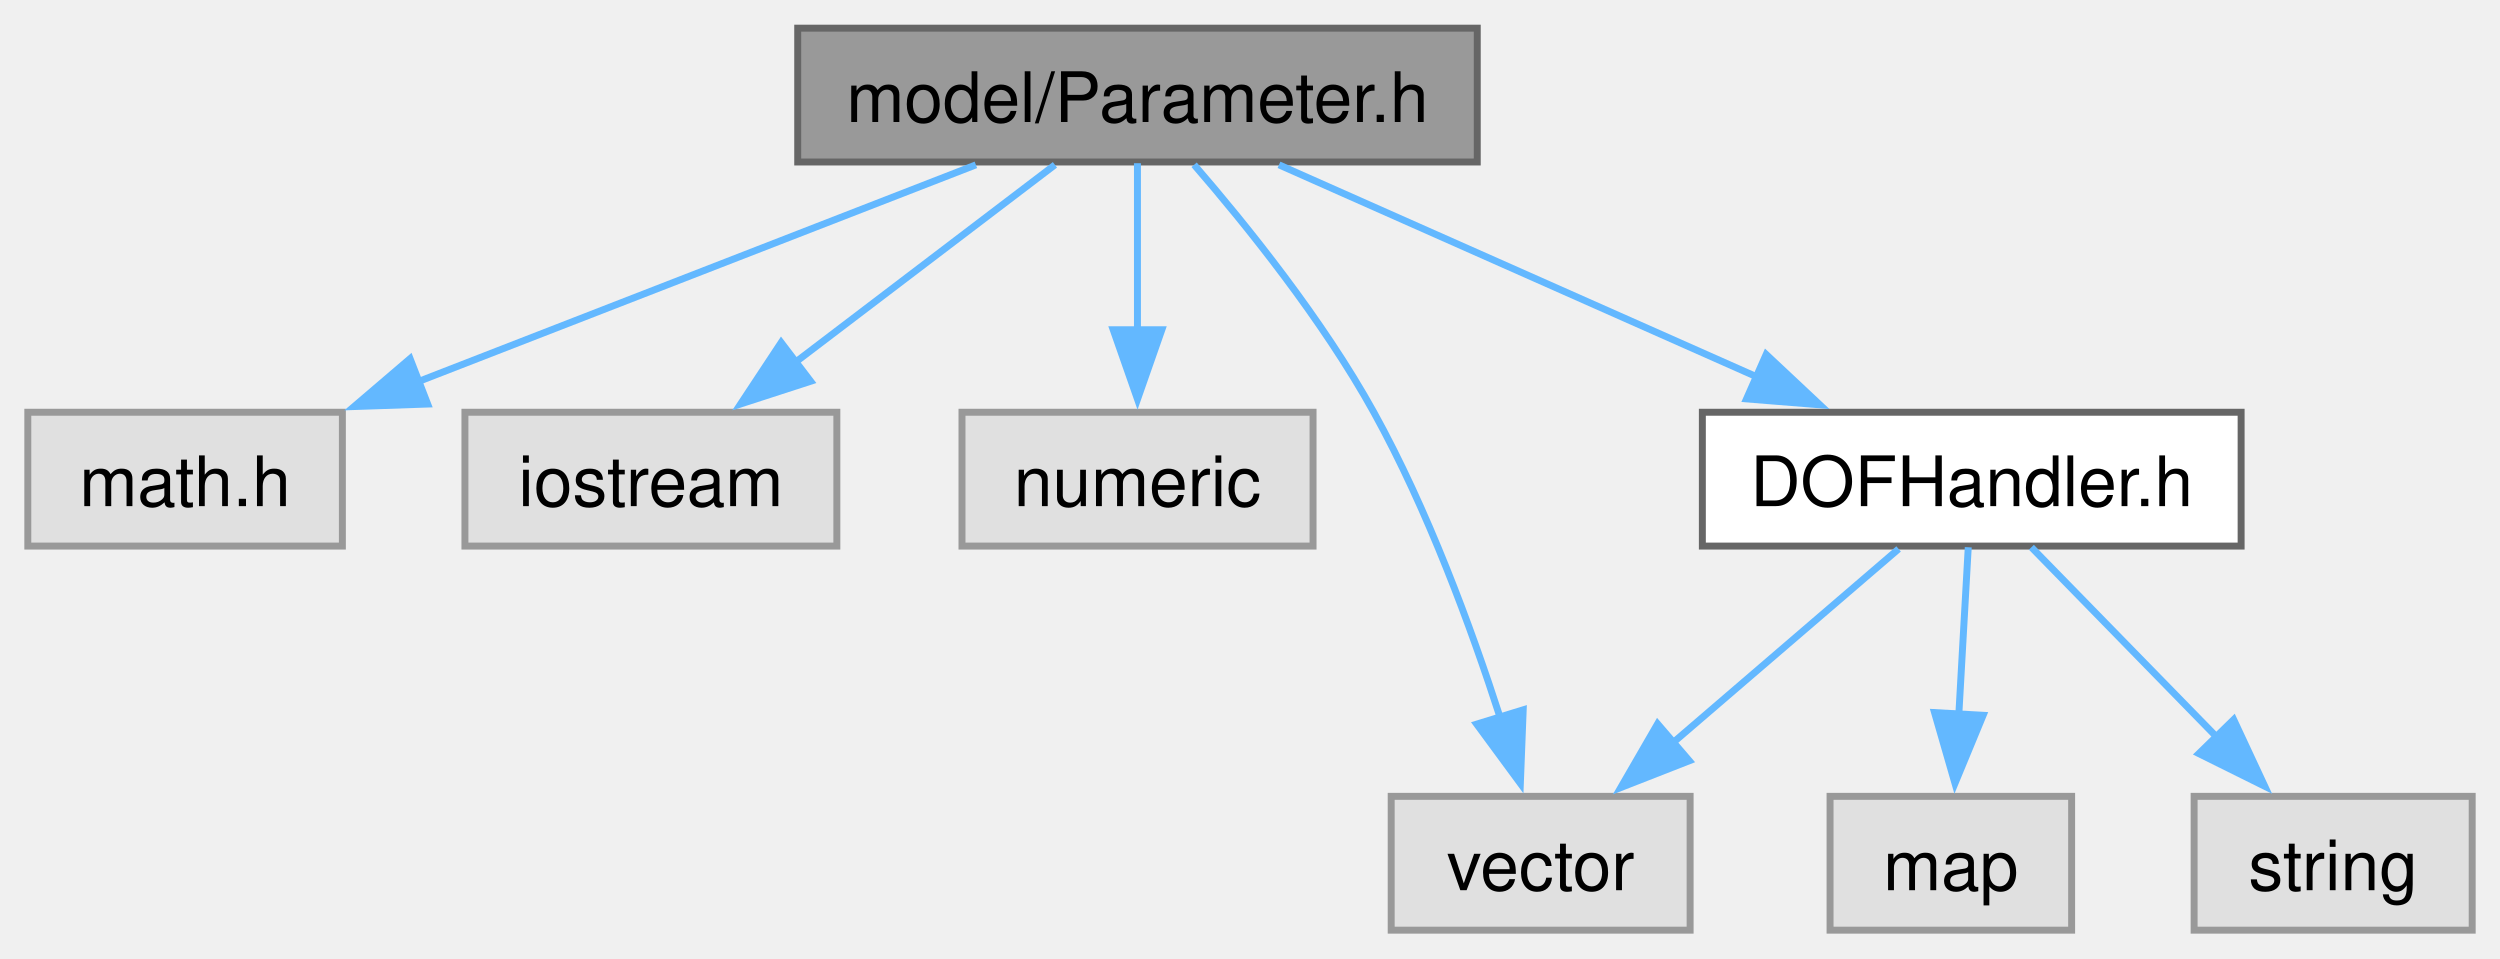
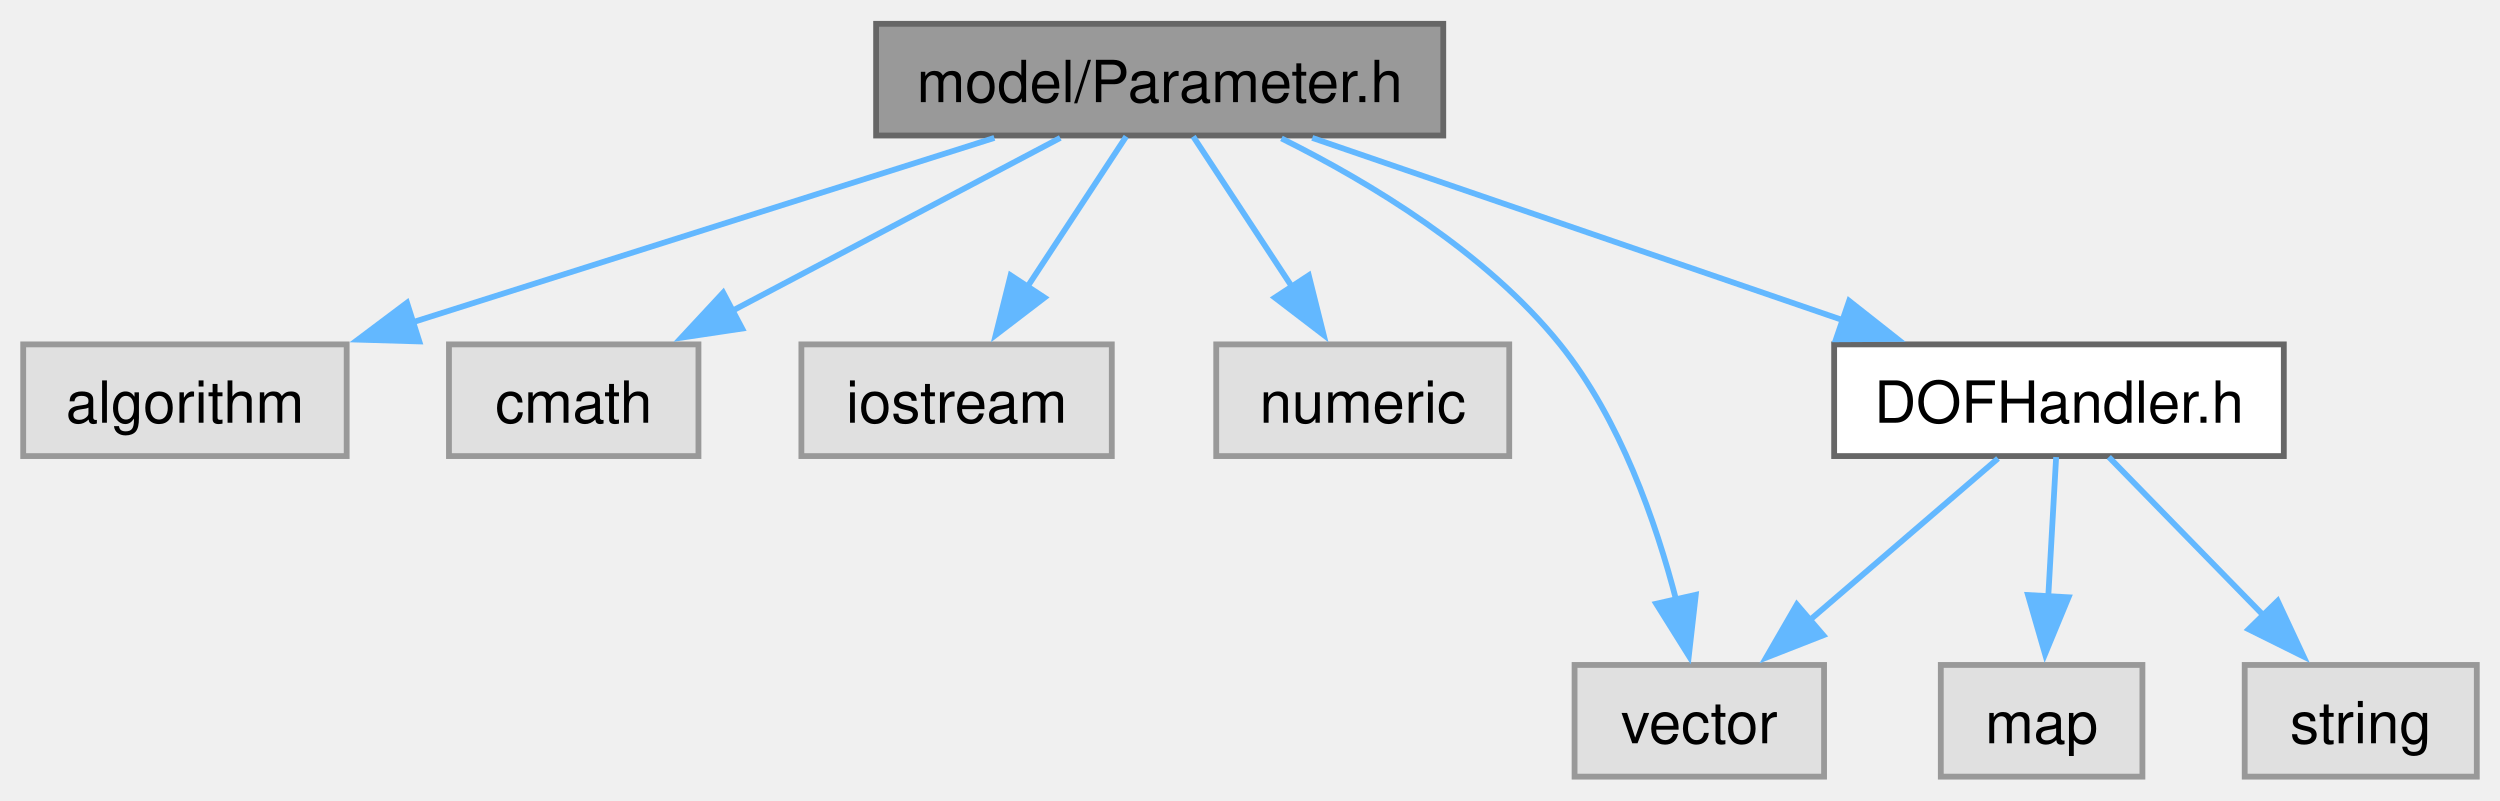
- <svg xmlns="http://www.w3.org/2000/svg" xmlns:xlink="http://www.w3.org/1999/xlink" width="360pt" height="138pt" viewBox="0.00 0.00 359.62 137.75">
+ <svg xmlns="http://www.w3.org/2000/svg" xmlns:xlink="http://www.w3.org/1999/xlink" width="431pt" height="138pt" viewBox="0.00 0.00 430.88 137.75">
  <g id="graph0" class="graph" transform="scale(1 1) rotate(0) translate(4 133.75)">
    <g id="Node000001" class="node">
      <g id="a_Node000001">
        <a xlink:title="model::Parameter source file">
-           <polygon fill="#999999" stroke="#666666" points="208.5,-129.75 110.75,-129.75 110.75,-110.5 208.5,-110.5 208.5,-129.75" />
-           <text text-anchor="middle" x="159.62" y="-116.25" font-family="Helvetica,sans-Serif" font-size="10.00">model/Parameter.h</text>
+           <polygon fill="#999999" stroke="#666666" points="244.75,-129.75 147,-129.75 147,-110.5 244.75,-110.5 244.75,-129.75" />
+           <text text-anchor="middle" x="195.88" y="-116.25" font-family="Helvetica,sans-Serif" font-size="10.00">model/Parameter.h</text>
        </a>
      </g>
    </g>
    <g id="Node000002" class="node">
      <g id="a_Node000002">
        <a xlink:title=" ">
-           <polygon fill="#e0e0e0" stroke="#999999" points="45.25,-74.5 0,-74.5 0,-55.25 45.25,-55.25 45.25,-74.5" />
-           <text text-anchor="middle" x="22.62" y="-61" font-family="Helvetica,sans-Serif" font-size="10.00">math.h</text>
+           <polygon fill="#e0e0e0" stroke="#999999" points="55.75,-74.5 0,-74.5 0,-55.25 55.75,-55.25 55.75,-74.5" />
+           <text text-anchor="middle" x="27.88" y="-61" font-family="Helvetica,sans-Serif" font-size="10.00">algorithm</text>
        </a>
      </g>
    </g>
    <g id="edge1_Node000001_Node000002" class="edge">
      <g id="a_edge1_Node000001_Node000002">
        <a xlink:title=" ">
-           <path fill="none" stroke="#63b8ff" d="M136.38,-110.09C114.31,-101.51 80.87,-88.52 55.96,-78.83" />
-           <polygon fill="#63b8ff" stroke="#63b8ff" points="57.52,-75.68 46.93,-75.32 54.99,-82.21 57.52,-75.68" />
+           <path fill="none" stroke="#63b8ff" d="M167.38,-110.09C139.78,-101.34 97.71,-88.01 66.99,-78.27" />
+           <polygon fill="#63b8ff" stroke="#63b8ff" points="68.27,-75.01 57.68,-75.32 66.15,-81.68 68.27,-75.01" />
        </a>
      </g>
    </g>
    <g id="Node000003" class="node">
      <g id="a_Node000003">
        <a xlink:title=" ">
-           <polygon fill="#e0e0e0" stroke="#999999" points="116.38,-74.5 62.88,-74.5 62.88,-55.25 116.38,-55.25 116.38,-74.5" />
-           <text text-anchor="middle" x="89.62" y="-61" font-family="Helvetica,sans-Serif" font-size="10.00">iostream</text>
+           <polygon fill="#e0e0e0" stroke="#999999" points="116.38,-74.5 73.38,-74.5 73.38,-55.25 116.38,-55.25 116.38,-74.5" />
+           <text text-anchor="middle" x="94.88" y="-61" font-family="Helvetica,sans-Serif" font-size="10.00">cmath</text>
        </a>
      </g>
    </g>
    <g id="edge2_Node000001_Node000003" class="edge">
      <g id="a_edge2_Node000001_Node000003">
        <a xlink:title=" ">
-           <path fill="none" stroke="#63b8ff" d="M147.75,-110.09C137.53,-102.32 122.55,-90.92 110.36,-81.65" />
-           <polygon fill="#63b8ff" stroke="#63b8ff" points="112.61,-78.96 102.53,-75.69 108.37,-84.53 112.61,-78.96" />
+           <path fill="none" stroke="#63b8ff" d="M178.74,-110.09C163.22,-101.91 140.07,-89.71 122.03,-80.19" />
+           <polygon fill="#63b8ff" stroke="#63b8ff" points="123.91,-77.23 113.43,-75.66 120.64,-83.42 123.91,-77.23" />
        </a>
      </g>
    </g>
    <g id="Node000004" class="node">
      <g id="a_Node000004">
        <a xlink:title=" ">
-           <polygon fill="#e0e0e0" stroke="#999999" points="184.88,-74.5 134.38,-74.5 134.38,-55.25 184.88,-55.25 184.88,-74.5" />
-           <text text-anchor="middle" x="159.62" y="-61" font-family="Helvetica,sans-Serif" font-size="10.00">numeric</text>
+           <polygon fill="#e0e0e0" stroke="#999999" points="187.62,-74.5 134.12,-74.5 134.12,-55.25 187.62,-55.25 187.62,-74.5" />
+           <text text-anchor="middle" x="160.88" y="-61" font-family="Helvetica,sans-Serif" font-size="10.00">iostream</text>
        </a>
      </g>
    </g>
    <g id="edge3_Node000001_Node000004" class="edge">
      <g id="a_edge3_Node000001_Node000004">
        <a xlink:title=" ">
-           <path fill="none" stroke="#63b8ff" d="M159.62,-110.33C159.62,-103.82 159.62,-94.67 159.62,-86.37" />
-           <polygon fill="#63b8ff" stroke="#63b8ff" points="163.13,-86.37 159.63,-76.37 156.13,-86.37 163.13,-86.37" />
+           <path fill="none" stroke="#63b8ff" d="M190.1,-110.33C185.46,-103.28 178.8,-93.15 173.01,-84.33" />
+           <polygon fill="#63b8ff" stroke="#63b8ff" points="176.03,-82.56 167.61,-76.12 170.18,-86.4 176.03,-82.56" />
        </a>
      </g>
    </g>
    <g id="Node000005" class="node">
      <g id="a_Node000005">
        <a xlink:title=" ">
-           <polygon fill="#e0e0e0" stroke="#999999" points="239.12,-19.25 196.12,-19.25 196.12,0 239.12,0 239.12,-19.25" />
-           <text text-anchor="middle" x="217.62" y="-5.75" font-family="Helvetica,sans-Serif" font-size="10.00">vector</text>
+           <polygon fill="#e0e0e0" stroke="#999999" points="256.12,-74.5 205.62,-74.5 205.62,-55.25 256.12,-55.25 256.12,-74.5" />
+           <text text-anchor="middle" x="230.88" y="-61" font-family="Helvetica,sans-Serif" font-size="10.00">numeric</text>
        </a>
      </g>
    </g>
    <g id="edge4_Node000001_Node000005" class="edge">
      <g id="a_edge4_Node000001_Node000005">
        <a xlink:title=" ">
-           <path fill="none" stroke="#63b8ff" d="M167.77,-110.1C175.25,-101.46 186.27,-87.8 193.62,-74.5 201.36,-60.52 207.61,-43.54 211.79,-30.6" />
-           <polygon fill="#63b8ff" stroke="#63b8ff" points="215.11,-31.7 214.7,-21.11 208.42,-29.64 215.11,-31.7" />
+           <path fill="none" stroke="#63b8ff" d="M201.65,-110.33C206.29,-103.28 212.95,-93.15 218.74,-84.33" />
+           <polygon fill="#63b8ff" stroke="#63b8ff" points="221.57,-86.4 224.14,-76.12 215.72,-82.56 221.57,-86.4" />
        </a>
      </g>
    </g>
    <g id="Node000006" class="node">
      <g id="a_Node000006">
-         <a xlink:href="_d_o_f_handler_8h.html" target="_top" xlink:title="model::DOFHandler source file">
-           <polygon fill="white" stroke="#666666" points="318.38,-74.5 240.88,-74.5 240.88,-55.25 318.38,-55.25 318.38,-74.5" />
-           <text text-anchor="middle" x="279.62" y="-61" font-family="Helvetica,sans-Serif" font-size="10.00">DOFHandler.h</text>
+         <a xlink:title=" ">
+           <polygon fill="#e0e0e0" stroke="#999999" points="310.38,-19.25 267.38,-19.25 267.38,0 310.38,0 310.38,-19.25" />
+           <text text-anchor="middle" x="288.88" y="-5.75" font-family="Helvetica,sans-Serif" font-size="10.00">vector</text>
        </a>
      </g>
    </g>
    <g id="edge5_Node000001_Node000006" class="edge">
      <g id="a_edge5_Node000001_Node000006">
        <a xlink:title=" ">
-           <path fill="none" stroke="#63b8ff" d="M179.98,-110.09C198.86,-101.72 227.21,-89.13 248.85,-79.53" />
-           <polygon fill="#63b8ff" stroke="#63b8ff" points="250.06,-82.82 257.79,-75.57 247.23,-76.42 250.06,-82.82" />
-         </a>
-       </g>
-     </g>
-     <g id="edge8_Node000006_Node000005" class="edge">
-       <g id="a_edge8_Node000006_Node000005">
-         <a xlink:title=" ">
-           <path fill="none" stroke="#63b8ff" d="M269.11,-54.84C260.24,-47.22 247.31,-36.12 236.64,-26.95" />
-           <polygon fill="#63b8ff" stroke="#63b8ff" points="239,-24.37 229.14,-20.51 234.44,-29.68 239,-24.37" />
+           <path fill="none" stroke="#63b8ff" d="M216.86,-110C232.05,-102.45 252.08,-90.39 264.88,-74.5 275.23,-61.64 281.42,-43.86 284.92,-30.32" />
+           <polygon fill="#63b8ff" stroke="#63b8ff" points="288.27,-31.34 287.07,-20.82 281.45,-29.8 288.27,-31.34" />
        </a>
      </g>
    </g>
    <g id="Node000007" class="node">
      <g id="a_Node000007">
-         <a xlink:title=" ">
-           <polygon fill="#e0e0e0" stroke="#999999" points="294,-19.25 259.25,-19.25 259.25,0 294,0 294,-19.25" />
-           <text text-anchor="middle" x="276.62" y="-5.75" font-family="Helvetica,sans-Serif" font-size="10.00">map</text>
+         <a xlink:href="_d_o_f_handler_8h.html" target="_top" xlink:title="model::DOFHandler source file">
+           <polygon fill="white" stroke="#666666" points="389.62,-74.5 312.12,-74.5 312.12,-55.25 389.62,-55.25 389.62,-74.5" />
+           <text text-anchor="middle" x="350.88" y="-61" font-family="Helvetica,sans-Serif" font-size="10.00">DOFHandler.h</text>
        </a>
      </g>
    </g>
-     <g id="edge6_Node000006_Node000007" class="edge">
-       <g id="a_edge6_Node000006_Node000007">
+     <g id="edge6_Node000001_Node000007" class="edge">
+       <g id="a_edge6_Node000001_Node000007">
        <a xlink:title=" ">
-           <path fill="none" stroke="#63b8ff" d="M279.13,-55.08C278.76,-48.49 278.24,-39.21 277.76,-30.82" />
-           <polygon fill="#63b8ff" stroke="#63b8ff" points="281.27,-30.91 277.22,-21.12 274.28,-31.3 281.27,-30.91" />
+           <path fill="none" stroke="#63b8ff" d="M222.17,-110.09C247.33,-101.45 285.53,-88.32 313.78,-78.62" />
+           <polygon fill="#63b8ff" stroke="#63b8ff" points="314.7,-82 323.02,-75.44 312.43,-75.38 314.7,-82" />
+         </a>
+       </g>
+     </g>
+     <g id="edge9_Node000007_Node000006" class="edge">
+       <g id="a_edge9_Node000007_Node000006">
+         <a xlink:title=" ">
+           <path fill="none" stroke="#63b8ff" d="M340.36,-54.84C331.49,-47.22 318.56,-36.12 307.89,-26.95" />
+           <polygon fill="#63b8ff" stroke="#63b8ff" points="310.25,-24.37 300.39,-20.51 305.69,-29.68 310.25,-24.37" />
        </a>
      </g>
    </g>
    <g id="Node000008" class="node">
      <g id="a_Node000008">
        <a xlink:title=" ">
-           <polygon fill="#e0e0e0" stroke="#999999" points="351.62,-19.25 311.62,-19.25 311.62,0 351.62,0 351.62,-19.25" />
-           <text text-anchor="middle" x="331.62" y="-5.75" font-family="Helvetica,sans-Serif" font-size="10.00">string</text>
+           <polygon fill="#e0e0e0" stroke="#999999" points="365.25,-19.25 330.5,-19.25 330.5,0 365.25,0 365.25,-19.25" />
+           <text text-anchor="middle" x="347.88" y="-5.75" font-family="Helvetica,sans-Serif" font-size="10.00">map</text>
        </a>
      </g>
    </g>
-     <g id="edge7_Node000006_Node000008" class="edge">
-       <g id="a_edge7_Node000006_Node000008">
+     <g id="edge7_Node000007_Node000008" class="edge">
+       <g id="a_edge7_Node000007_Node000008">
        <a xlink:title=" ">
-           <path fill="none" stroke="#63b8ff" d="M288.21,-55.08C295.47,-47.65 306.08,-36.79 314.99,-27.66" />
-           <polygon fill="#63b8ff" stroke="#63b8ff" points="317.31,-30.29 321.79,-20.69 312.3,-25.4 317.31,-30.29" />
+           <path fill="none" stroke="#63b8ff" d="M350.38,-55.08C350.01,-48.49 349.49,-39.21 349.01,-30.82" />
+           <polygon fill="#63b8ff" stroke="#63b8ff" points="352.52,-30.91 348.47,-21.12 345.53,-31.3 352.52,-30.91" />
+         </a>
+       </g>
+     </g>
+     <g id="Node000009" class="node">
+       <g id="a_Node000009">
+         <a xlink:title=" ">
+           <polygon fill="#e0e0e0" stroke="#999999" points="422.88,-19.25 382.88,-19.25 382.88,0 422.88,0 422.88,-19.25" />
+           <text text-anchor="middle" x="402.88" y="-5.75" font-family="Helvetica,sans-Serif" font-size="10.00">string</text>
+         </a>
+       </g>
+     </g>
+     <g id="edge8_Node000007_Node000009" class="edge">
+       <g id="a_edge8_Node000007_Node000009">
+         <a xlink:title=" ">
+           <path fill="none" stroke="#63b8ff" d="M359.46,-55.08C366.72,-47.65 377.33,-36.79 386.24,-27.66" />
+           <polygon fill="#63b8ff" stroke="#63b8ff" points="388.56,-30.29 393.04,-20.69 383.55,-25.4 388.56,-30.29" />
        </a>
      </g>
    </g>
  </g>
</svg>
